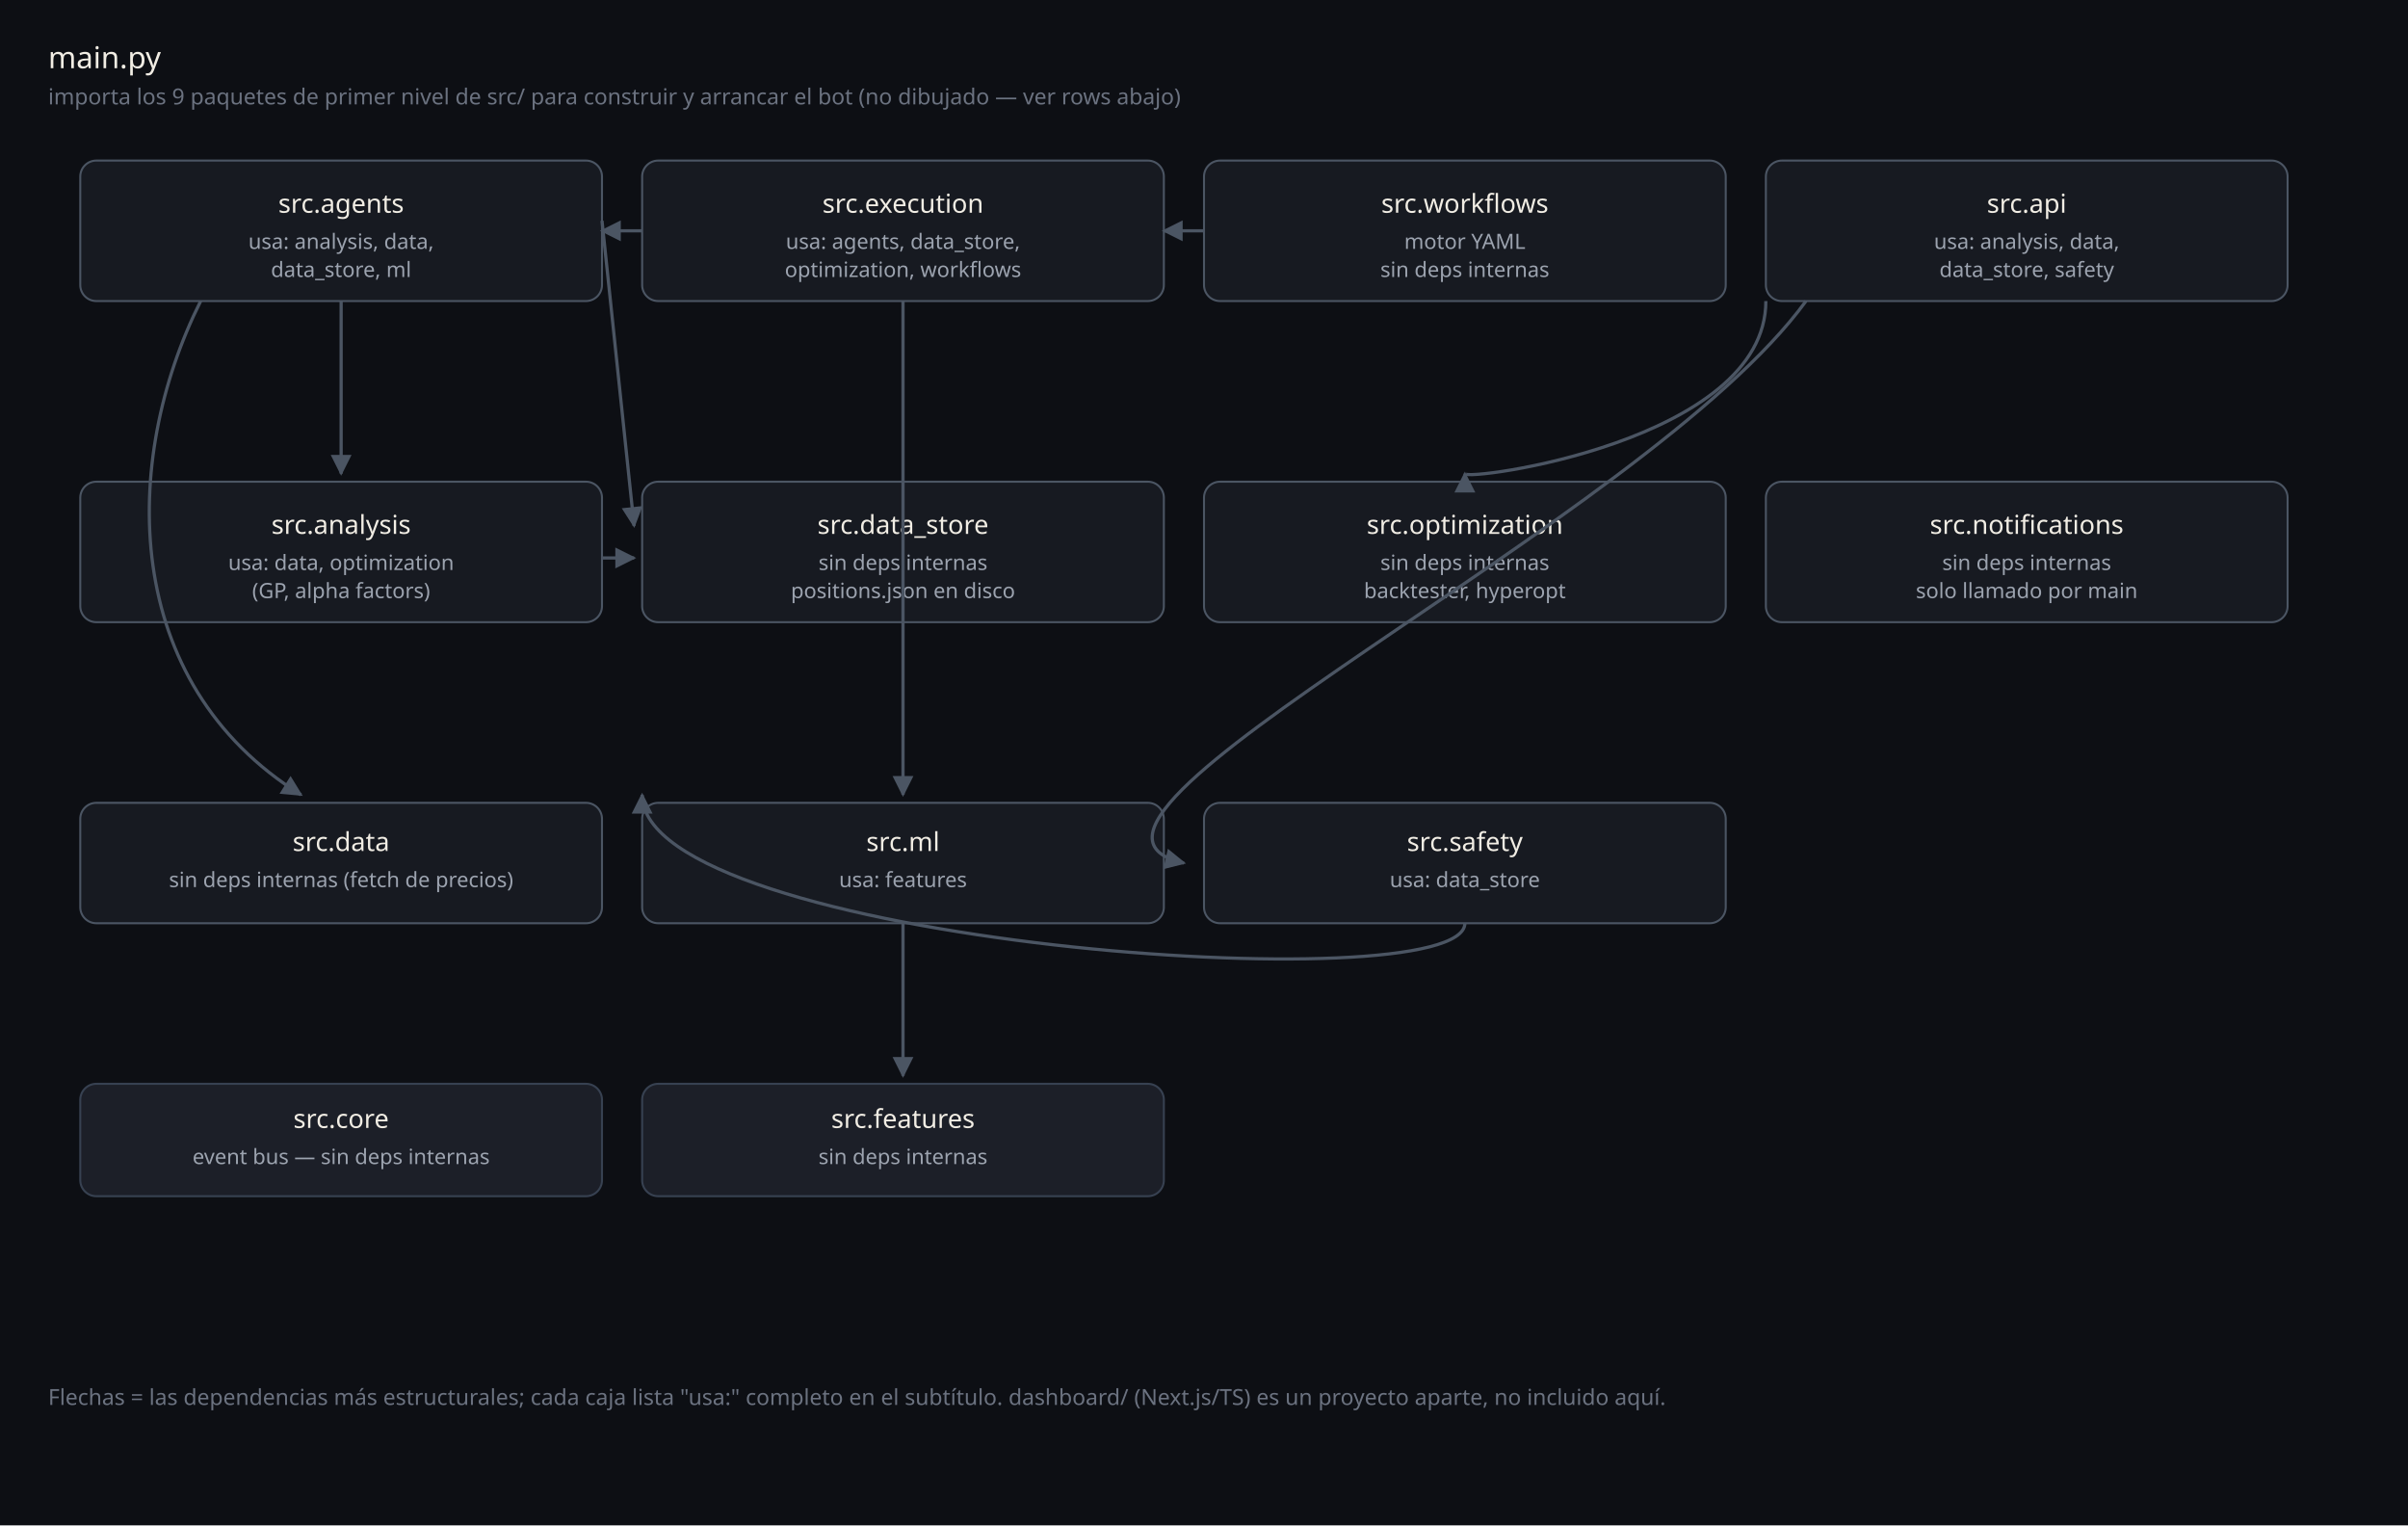
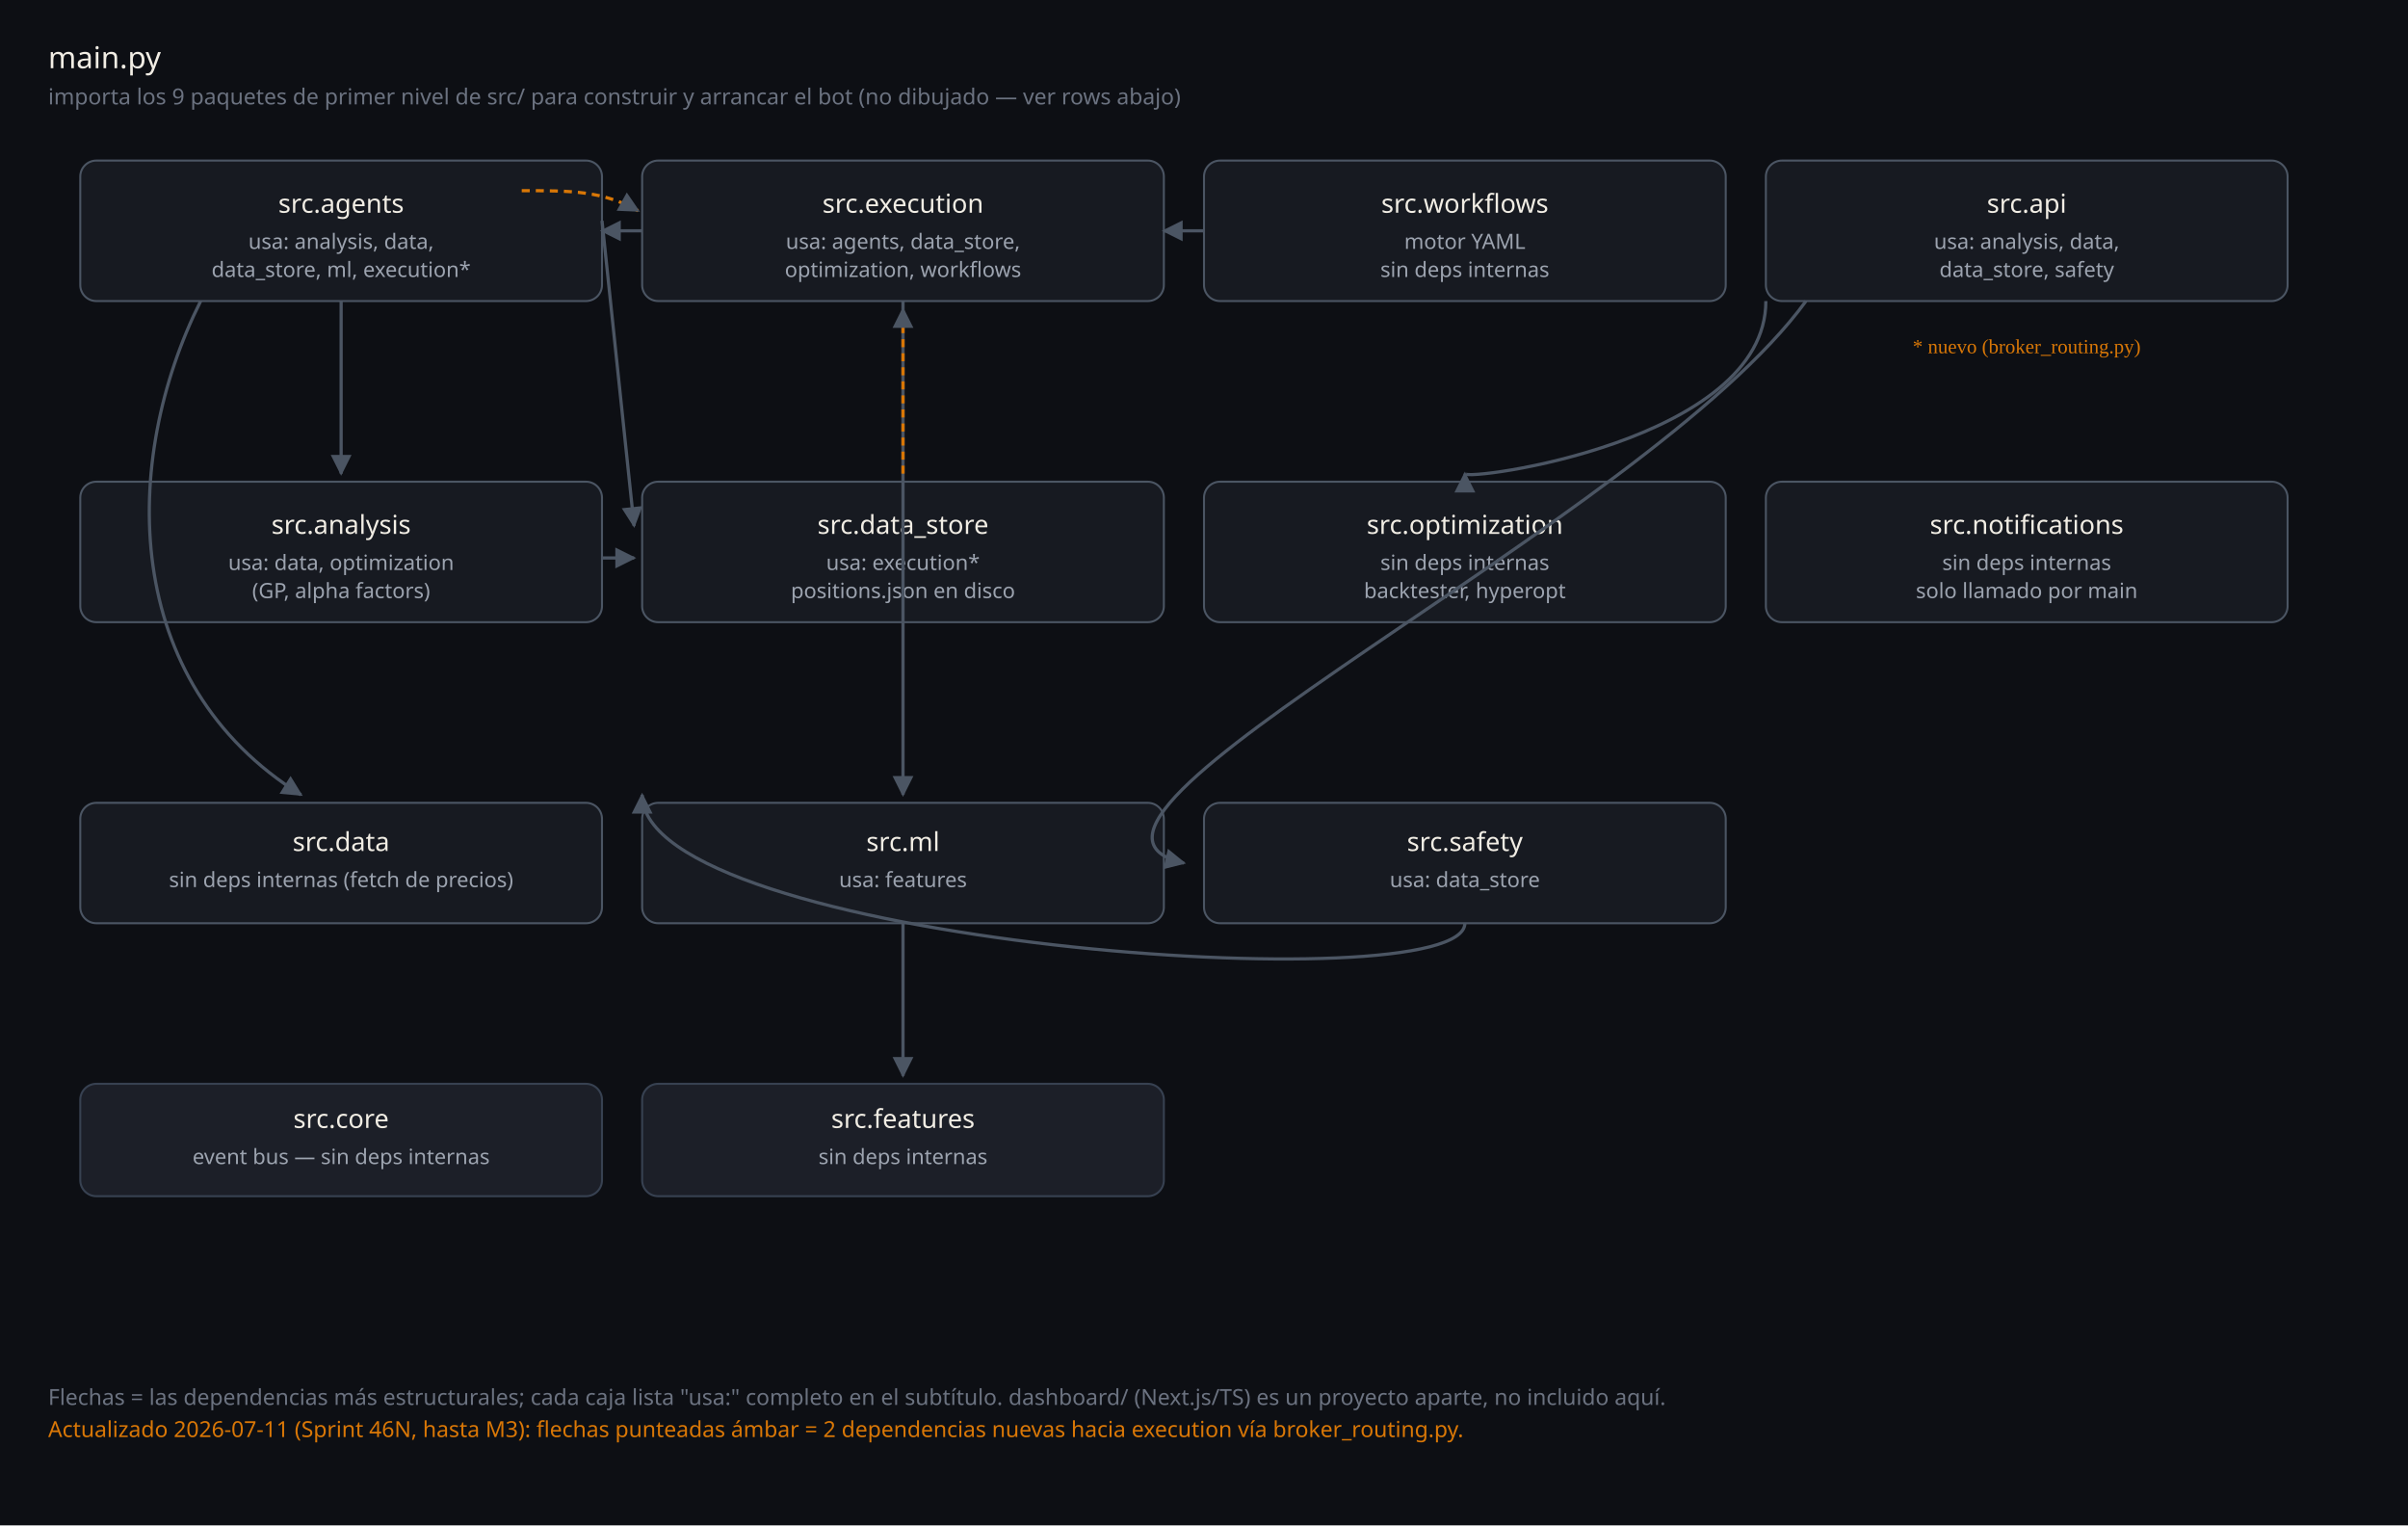
<svg xmlns="http://www.w3.org/2000/svg" viewBox="0 0 1200 760" role="img">
  <defs>
    <marker id="dg-arrow" viewBox="0 0 10 10" refX="9" refY="5" markerWidth="6.5" markerHeight="6.5" orient="auto-start-reverse">
      <path d="M0,0 L10,5 L0,10 z" fill="#4b5563" />
    </marker>
  </defs>
  <rect x="0" y="0" width="1200" height="760" fill="#0d0f14" />
  <text x="24" y="34" font-family="ui-sans-serif, system-ui, sans-serif" font-size="15" fill="#f1ede4">main.py</text>
  <text x="24" y="52" font-family="ui-sans-serif, system-ui, sans-serif" font-size="11" fill="#6b7280">importa los 9 paquetes de primer nivel de src/ para construir y arrancar el bot (no dibujado — ver rows abajo)</text>
  <g font-family="ui-sans-serif, system-ui, sans-serif">
    <rect x="40" y="80" width="260" height="70" rx="8" fill="#171a21" stroke="#4b5563" />
    <text x="170" y="106" text-anchor="middle" font-size="13" fill="#f1ede4">src.agents</text>
    <text x="170" y="124" text-anchor="middle" font-size="10.5" fill="#9ca3af">usa: analysis, data,</text>
-     <text x="170" y="138" text-anchor="middle" font-size="10.5" fill="#9ca3af">data_store, ml</text>
+     <text x="170" y="138" text-anchor="middle" font-size="10.5" fill="#9ca3af">data_store, ml, execution*</text>
    <rect x="320" y="80" width="260" height="70" rx="8" fill="#171a21" stroke="#4b5563" />
    <text x="450" y="106" text-anchor="middle" font-size="13" fill="#f1ede4">src.execution</text>
    <text x="450" y="124" text-anchor="middle" font-size="10.5" fill="#9ca3af">usa: agents, data_store,</text>
    <text x="450" y="138" text-anchor="middle" font-size="10.5" fill="#9ca3af">optimization, workflows</text>
    <rect x="600" y="80" width="260" height="70" rx="8" fill="#171a21" stroke="#4b5563" />
    <text x="730" y="106" text-anchor="middle" font-size="13" fill="#f1ede4">src.workflows</text>
    <text x="730" y="124" text-anchor="middle" font-size="10.5" fill="#9ca3af">motor YAML</text>
    <text x="730" y="138" text-anchor="middle" font-size="10.5" fill="#9ca3af">sin deps internas</text>
    <rect x="880" y="80" width="260" height="70" rx="8" fill="#171a21" stroke="#4b5563" />
    <text x="1010" y="106" text-anchor="middle" font-size="13" fill="#f1ede4">src.api</text>
    <text x="1010" y="124" text-anchor="middle" font-size="10.5" fill="#9ca3af">usa: analysis, data,</text>
    <text x="1010" y="138" text-anchor="middle" font-size="10.5" fill="#9ca3af">data_store, safety</text>
  </g>
  <g font-family="ui-sans-serif, system-ui, sans-serif">
    <rect x="40" y="240" width="260" height="70" rx="8" fill="#171a21" stroke="#4b5563" />
    <text x="170" y="266" text-anchor="middle" font-size="13" fill="#f1ede4">src.analysis</text>
    <text x="170" y="284" text-anchor="middle" font-size="10.5" fill="#9ca3af">usa: data, optimization</text>
    <text x="170" y="298" text-anchor="middle" font-size="10.5" fill="#9ca3af">(GP, alpha factors)</text>
    <rect x="320" y="240" width="260" height="70" rx="8" fill="#171a21" stroke="#4b5563" />
    <text x="450" y="266" text-anchor="middle" font-size="13" fill="#f1ede4">src.data_store</text>
-     <text x="450" y="284" text-anchor="middle" font-size="10.5" fill="#9ca3af">sin deps internas</text>
+     <text x="450" y="284" text-anchor="middle" font-size="10.5" fill="#9ca3af">usa: execution*</text>
    <text x="450" y="298" text-anchor="middle" font-size="10.5" fill="#9ca3af">positions.json en disco</text>
    <rect x="600" y="240" width="260" height="70" rx="8" fill="#171a21" stroke="#4b5563" />
    <text x="730" y="266" text-anchor="middle" font-size="13" fill="#f1ede4">src.optimization</text>
    <text x="730" y="284" text-anchor="middle" font-size="10.5" fill="#9ca3af">sin deps internas</text>
    <text x="730" y="298" text-anchor="middle" font-size="10.5" fill="#9ca3af">backtester, hyperopt</text>
    <rect x="880" y="240" width="260" height="70" rx="8" fill="#171a21" stroke="#4b5563" />
    <text x="1010" y="266" text-anchor="middle" font-size="13" fill="#f1ede4">src.notifications</text>
    <text x="1010" y="284" text-anchor="middle" font-size="10.5" fill="#9ca3af">sin deps internas</text>
    <text x="1010" y="298" text-anchor="middle" font-size="10.5" fill="#9ca3af">solo llamado por main</text>
  </g>
  <g font-family="ui-sans-serif, system-ui, sans-serif">
    <rect x="40" y="400" width="260" height="60" rx="8" fill="#171a21" stroke="#4b5563" />
    <text x="170" y="424" text-anchor="middle" font-size="13" fill="#f1ede4">src.data</text>
    <text x="170" y="442" text-anchor="middle" font-size="10.5" fill="#9ca3af">sin deps internas (fetch de precios)</text>
    <rect x="320" y="400" width="260" height="60" rx="8" fill="#171a21" stroke="#4b5563" />
    <text x="450" y="424" text-anchor="middle" font-size="13" fill="#f1ede4">src.ml</text>
    <text x="450" y="442" text-anchor="middle" font-size="10.5" fill="#9ca3af">usa: features</text>
    <rect x="600" y="400" width="260" height="60" rx="8" fill="#171a21" stroke="#4b5563" />
    <text x="730" y="424" text-anchor="middle" font-size="13" fill="#f1ede4">src.safety</text>
    <text x="730" y="442" text-anchor="middle" font-size="10.5" fill="#9ca3af">usa: data_store</text>
  </g>
  <g font-family="ui-sans-serif, system-ui, sans-serif">
    <rect x="40" y="540" width="260" height="56" rx="8" fill="#1c1f28" stroke="#374151" />
    <text x="170" y="562" text-anchor="middle" font-size="13" fill="#f1ede4">src.core</text>
    <text x="170" y="580" text-anchor="middle" font-size="10.5" fill="#9ca3af">event bus — sin deps internas</text>
    <rect x="320" y="540" width="260" height="56" rx="8" fill="#1c1f28" stroke="#374151" />
    <text x="450" y="562" text-anchor="middle" font-size="13" fill="#f1ede4">src.features</text>
    <text x="450" y="580" text-anchor="middle" font-size="10.5" fill="#9ca3af">sin deps internas</text>
  </g>
  <path d="M170,150 L170,236" stroke="#4b5563" stroke-width="1.6" marker-end="url(#dg-arrow)" fill="none" />
  <path d="M300,278 L316,278" stroke="#4b5563" stroke-width="1.6" marker-end="url(#dg-arrow)" fill="none" />
  <path d="M300,110 L316,262" stroke="#4b5563" stroke-width="1.6" marker-end="url(#dg-arrow)" fill="none" />
  <path d="M450,150 L450,396" stroke="#4b5563" stroke-width="1.6" marker-end="url(#dg-arrow)" fill="none" />
  <path d="M100,150 C60,230 60,340 150,396" stroke="#4b5563" stroke-width="1.6" marker-end="url(#dg-arrow)" fill="none" />
  <path d="M320,115 L300,115" stroke="#4b5563" stroke-width="1.6" marker-end="url(#dg-arrow)" fill="none" />
  <path d="M600,115 L580,115" stroke="#4b5563" stroke-width="1.6" marker-end="url(#dg-arrow)" fill="none" />
  <path d="M880,150 C880,220 730,240 730,236" stroke="#4b5563" stroke-width="1.6" marker-end="url(#dg-arrow)" fill="none" />
  <path d="M900,150 C820,260 500,410 590,430" stroke="#4b5563" stroke-width="1.6" marker-end="url(#dg-arrow)" fill="none" />
  <path d="M730,460 C730,500 320,470 320,396" stroke="#4b5563" stroke-width="1.6" marker-end="url(#dg-arrow)" fill="none" />
  <path d="M450,460 L450,536" stroke="#4b5563" stroke-width="1.6" marker-end="url(#dg-arrow)" fill="none" />
+   <path d="M260,95 C285,95 300,95 318,105" stroke="#d97706" stroke-width="1.6" stroke-dasharray="4,3" marker-end="url(#dg-arrow)" fill="none" />
+   <path d="M450,236 L450,154" stroke="#d97706" stroke-width="1.6" stroke-dasharray="4,3" marker-end="url(#dg-arrow)" fill="none" />
+   <text x="1010" y="176" text-anchor="middle" font-size="10" fill="#d97706">* nuevo (broker_routing.py)</text>
  <text x="24" y="700" font-family="ui-sans-serif, system-ui, sans-serif" font-size="11" fill="#6b7280">Flechas = las dependencias más estructurales; cada caja lista "usa:" completo en el subtítulo. dashboard/ (Next.js/TS) es un proyecto aparte, no incluido aquí.</text>
+   <text x="24" y="716" font-family="ui-sans-serif, system-ui, sans-serif" font-size="11" fill="#d97706">Actualizado 2026-07-11 (Sprint 46N, hasta M3): flechas punteadas ámbar = 2 dependencias nuevas hacia execution vía broker_routing.py.</text>
</svg>
